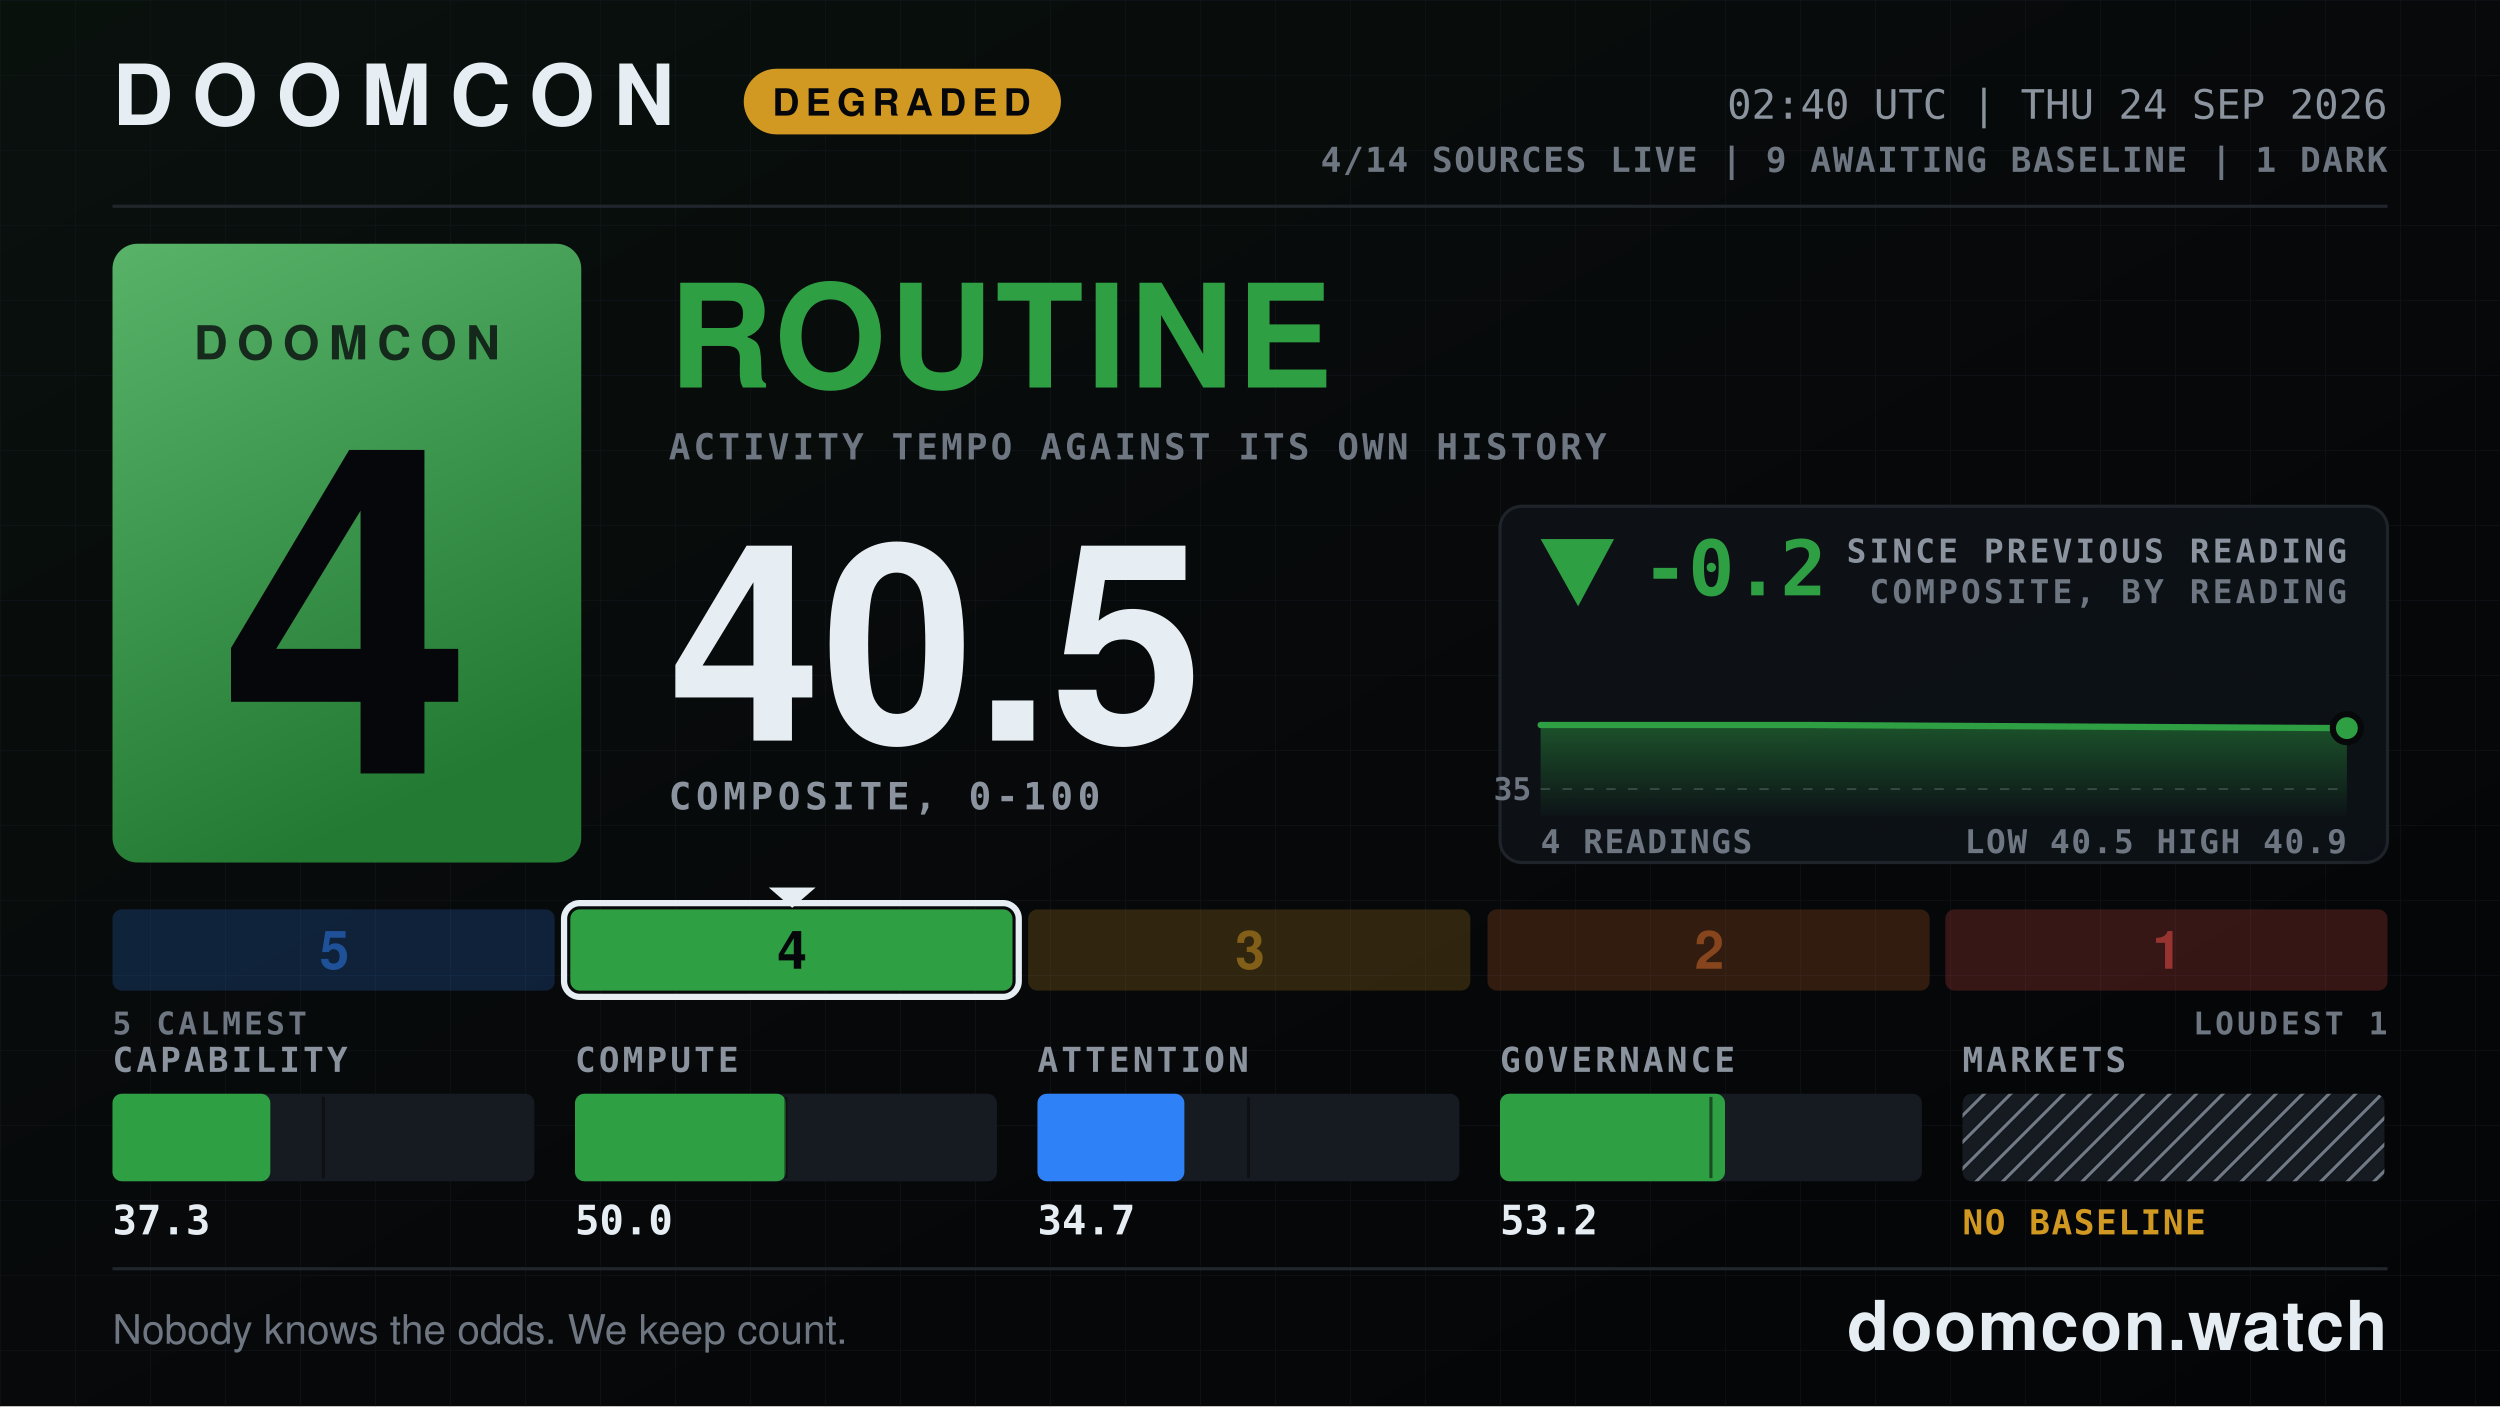
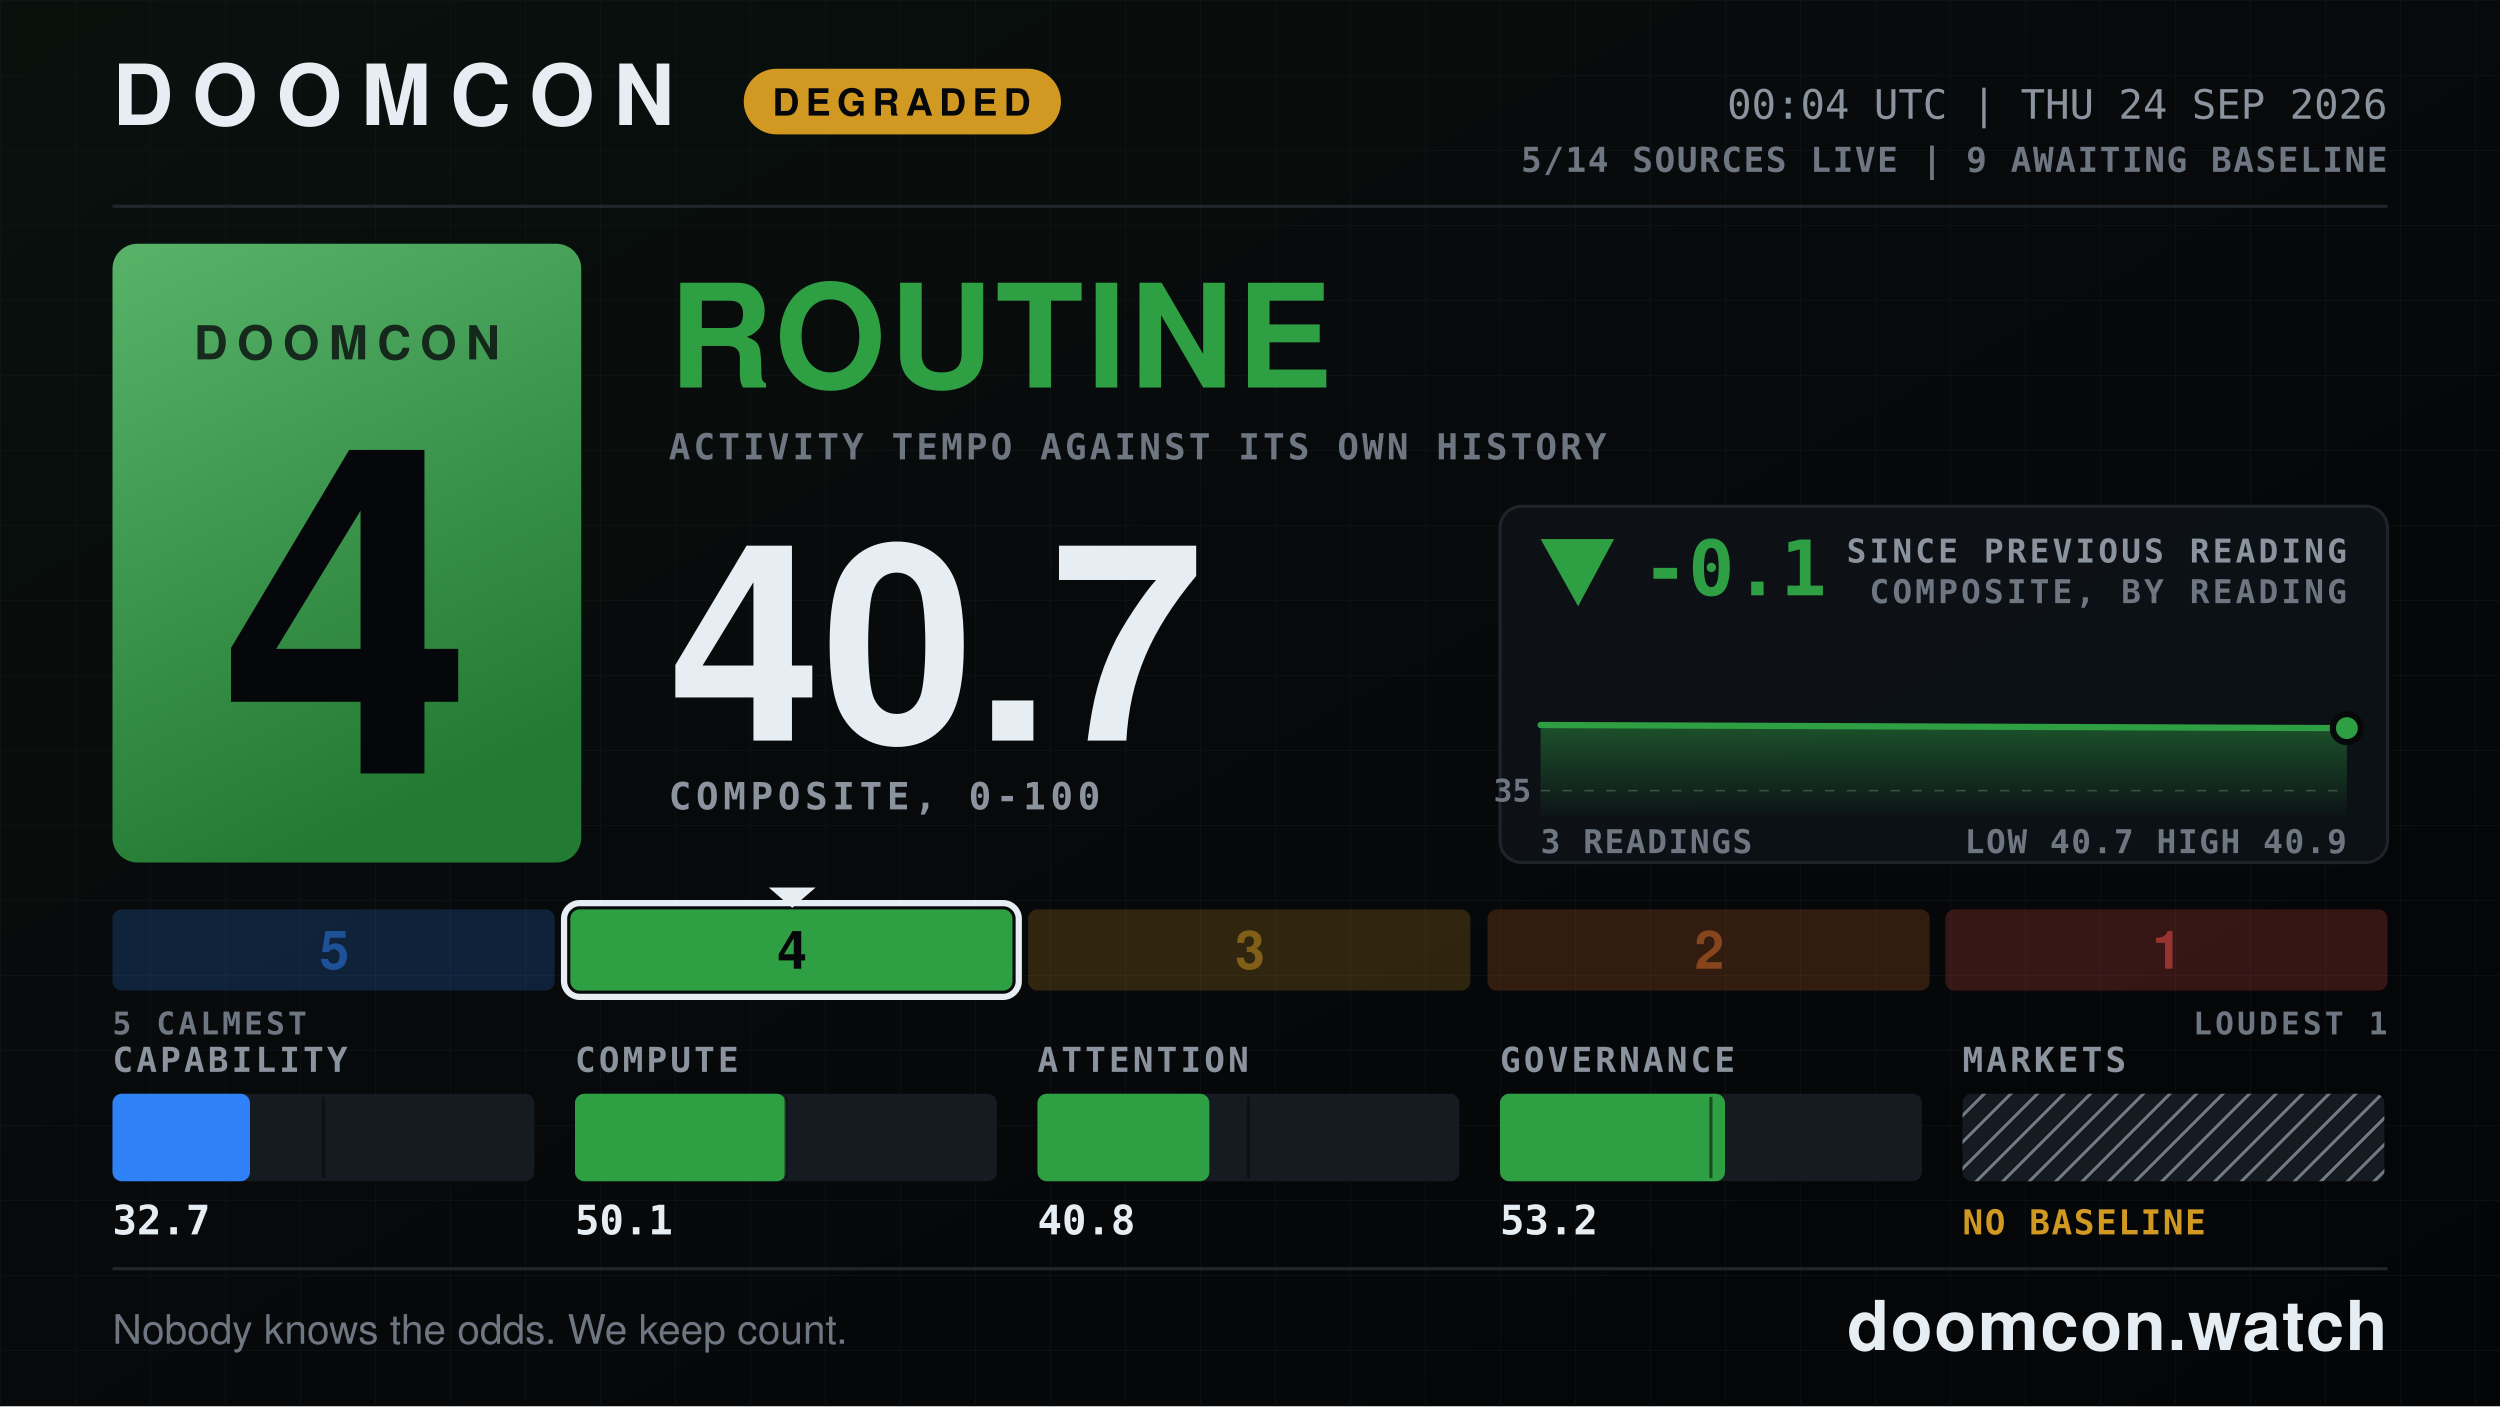
- <svg xmlns="http://www.w3.org/2000/svg" width="1600" height="900" viewBox="0 0 1600 900" role="img" aria-label="DOOMCON 4 ROUTINE — 40.5 of 100">
+ <svg xmlns="http://www.w3.org/2000/svg" width="1600" height="900" viewBox="0 0 1600 900" role="img" aria-label="DOOMCON 4 ROUTINE — 40.7 of 100">
  <defs>
    <pattern id="dark-hatch" width="12" height="12" patternUnits="userSpaceOnUse" patternTransform="rotate(45)">
      <rect width="12" height="12" fill="#161b22" />
      <line x1="0" y1="0" x2="0" y2="12" stroke="#6e7681" stroke-width="4" />
    </pattern>
    <pattern id="grid" width="48" height="48" patternUnits="userSpaceOnUse">
      <path d="M48 0H0V48" fill="none" stroke="#141a22" stroke-width="1" />
    </pattern>
    <linearGradient id="grad-bg" x1="0" y1="0" x2="1" y2="1">
      <stop offset="0" stop-color="#09110d" />
      <stop offset="0.55" stop-color="#07080a" />
      <stop offset="1" stop-color="#040507" />
    </linearGradient>
    <linearGradient id="grad-chip" x1="0" y1="0" x2="0.35" y2="1">
      <stop offset="0" stop-color="#58b369" />
      <stop offset="1" stop-color="#237a33" />
    </linearGradient>
    <linearGradient id="grad-spark" x1="0" y1="0" x2="0" y2="1">
      <stop offset="0" stop-color="#2ea043" stop-opacity="0.45" />
      <stop offset="1" stop-color="#2ea043" stop-opacity="0.02" />
    </linearGradient>
  </defs>
  <rect x="0" y="0" width="1600" height="900" fill="url(#grad-bg)" />
  <rect x="0" y="0" width="1600" height="900" fill="url(#grid)" opacity="0.55" />
  <text x="72" y="80" font-family="ui-sans-serif, system-ui, -apple-system, Segoe UI, Helvetica, Arial, sans-serif" font-size="54" font-weight="800" fill="#e6edf3" text-anchor="start" letter-spacing="12">DOOMCON</text>
  <rect x="476" y="44" width="203" height="42" fill="#d29922" rx="21" />
  <text x="577" y="74" font-family="ui-sans-serif, system-ui, -apple-system, Segoe UI, Helvetica, Arial, sans-serif" font-size="24" font-weight="800" fill="#06070a" text-anchor="middle" letter-spacing="4">DEGRADED</text>
-   <text x="1528" y="76" font-family="ui-monospace, SFMono-Regular, Menlo, DejaVu Sans Mono, Consolas, monospace" font-size="26" font-weight="500" fill="#8b949e" text-anchor="end">02:40 UTC | THU 24 SEP 2026</text>
-   <text x="1528" y="110" font-family="ui-monospace, SFMono-Regular, Menlo, DejaVu Sans Mono, Consolas, monospace" font-size="22" font-weight="600" fill="#6e7681" text-anchor="end" letter-spacing="1">4/14 SOURCES LIVE  |  9 AWAITING BASELINE  |  1 DARK</text>
+   <text x="1528" y="76" font-family="ui-monospace, SFMono-Regular, Menlo, DejaVu Sans Mono, Consolas, monospace" font-size="26" font-weight="500" fill="#8b949e" text-anchor="end">00:04 UTC | THU 24 SEP 2026</text>
+   <text x="1528" y="110" font-family="ui-monospace, SFMono-Regular, Menlo, DejaVu Sans Mono, Consolas, monospace" font-size="22" font-weight="600" fill="#6e7681" text-anchor="end" letter-spacing="1">5/14 SOURCES LIVE  |  9 AWAITING BASELINE</text>
  <line x1="72" y1="132" x2="1528" y2="132" stroke="#21262d" stroke-width="2" />
  <rect x="72" y="156" width="300" height="396" fill="url(#grad-chip)" rx="16" />
  <text x="222" y="230" font-family="ui-sans-serif, system-ui, -apple-system, Segoe UI, Helvetica, Arial, sans-serif" font-size="30" font-weight="800" fill="#06070a" text-anchor="middle" letter-spacing="6" opacity="0.78">DOOMCON</text>
  <text x="222" y="495" font-family="ui-sans-serif, system-ui, -apple-system, Segoe UI, Helvetica, Arial, sans-serif" font-size="292" font-weight="800" fill="#06070a" text-anchor="middle">4</text>
  <text x="428" y="248" font-family="ui-sans-serif, system-ui, -apple-system, Segoe UI, Helvetica, Arial, sans-serif" font-size="92" font-weight="800" fill="#2ea043" text-anchor="start" letter-spacing="2">ROUTINE</text>
  <text x="428" y="294" font-family="ui-monospace, SFMono-Regular, Menlo, DejaVu Sans Mono, Consolas, monospace" font-size="23" font-weight="600" fill="#6e7681" text-anchor="start" letter-spacing="2">ACTIVITY TEMPO AGAINST ITS OWN HISTORY</text>
-   <text x="428" y="474" font-family="ui-sans-serif, system-ui, -apple-system, Segoe UI, Helvetica, Arial, sans-serif" font-size="176" font-weight="800" fill="#e6edf3" text-anchor="start">40.5</text>
+   <text x="428" y="474" font-family="ui-sans-serif, system-ui, -apple-system, Segoe UI, Helvetica, Arial, sans-serif" font-size="176" font-weight="800" fill="#e6edf3" text-anchor="start">40.7</text>
  <text x="428" y="518" font-family="ui-monospace, SFMono-Regular, Menlo, DejaVu Sans Mono, Consolas, monospace" font-size="24" font-weight="600" fill="#8b949e" text-anchor="start" letter-spacing="3">COMPOSITE, 0-100</text>
  <rect x="960" y="324" width="568" height="228" fill="#0d1117" rx="14" stroke="#21262d" stroke-width="2" opacity="0.92" />
  <polygon points="1010,388 986,345 1033,345" fill="#2ea043" />
-   <text x="1051" y="381" font-family="ui-monospace, SFMono-Regular, Menlo, DejaVu Sans Mono, Consolas, monospace" font-size="49" font-weight="800" fill="#2ea043" text-anchor="start">-0.2</text>
+   <text x="1051" y="381" font-family="ui-monospace, SFMono-Regular, Menlo, DejaVu Sans Mono, Consolas, monospace" font-size="49" font-weight="800" fill="#2ea043" text-anchor="start">-0.1</text>
  <text x="1502" y="360" font-family="ui-monospace, SFMono-Regular, Menlo, DejaVu Sans Mono, Consolas, monospace" font-size="21" font-weight="600" fill="#8b949e" text-anchor="end" letter-spacing="2">SINCE PREVIOUS READING</text>
  <text x="1502" y="386" font-family="ui-monospace, SFMono-Regular, Menlo, DejaVu Sans Mono, Consolas, monospace" font-size="21" font-weight="600" fill="#6e7681" text-anchor="end" letter-spacing="2">COMPOSITE, BY READING</text>
-   <line x1="986" y1="505" x2="1502" y2="505" stroke="#6e7681" stroke-width="1" stroke-dasharray="6 8" opacity="0.5" />
-   <text x="980" y="512" font-family="ui-monospace, SFMono-Regular, Menlo, DejaVu Sans Mono, Consolas, monospace" font-size="20" font-weight="600" fill="#6e7681" text-anchor="end">35</text>
-   <path d="M986 464 L1158 464 L1330 465 L1502 466 L1502 522 L986 522 Z" fill="url(#grad-spark)" />
-   <path d="M986 464 L1158 464 L1330 465 L1502 466" fill="none" stroke="#2ea043" stroke-width="4" stroke-linejoin="round" stroke-linecap="round" />
+   <line x1="986" y1="506" x2="1502" y2="506" stroke="#6e7681" stroke-width="1" stroke-dasharray="6 8" opacity="0.5" />
+   <text x="980" y="513" font-family="ui-monospace, SFMono-Regular, Menlo, DejaVu Sans Mono, Consolas, monospace" font-size="20" font-weight="600" fill="#6e7681" text-anchor="end">35</text>
+   <path d="M986 464 L1244 465 L1502 466 L1502 522 L986 522 Z" fill="url(#grad-spark)" />
+   <path d="M986 464 L1244 465 L1502 466" fill="none" stroke="#2ea043" stroke-width="4" stroke-linejoin="round" stroke-linecap="round" />
  <circle cx="1502" cy="466" r="9" fill="#2ea043" stroke="#07080a" stroke-width="4" />
-   <text x="986" y="546" font-family="ui-monospace, SFMono-Regular, Menlo, DejaVu Sans Mono, Consolas, monospace" font-size="21" font-weight="600" fill="#6e7681" text-anchor="start" letter-spacing="1">4 READINGS</text>
-   <text x="1502" y="546" font-family="ui-monospace, SFMono-Regular, Menlo, DejaVu Sans Mono, Consolas, monospace" font-size="21" font-weight="600" fill="#6e7681" text-anchor="end" letter-spacing="1">LOW 40.5  HIGH 40.9</text>
+   <text x="986" y="546" font-family="ui-monospace, SFMono-Regular, Menlo, DejaVu Sans Mono, Consolas, monospace" font-size="21" font-weight="600" fill="#6e7681" text-anchor="start" letter-spacing="1">3 READINGS</text>
+   <text x="1502" y="546" font-family="ui-monospace, SFMono-Regular, Menlo, DejaVu Sans Mono, Consolas, monospace" font-size="21" font-weight="600" fill="#6e7681" text-anchor="end" letter-spacing="1">LOW 40.7  HIGH 40.9</text>
  <rect x="72" y="582" width="283" height="52" fill="#2f81f7" rx="6" opacity="0.2" />
  <text x="214" y="620" font-family="ui-sans-serif, system-ui, -apple-system, Segoe UI, Helvetica, Arial, sans-serif" font-size="34" font-weight="800" fill="#1f5198" text-anchor="middle">5</text>
  <rect x="365" y="582" width="283" height="52" fill="#2ea043" rx="6" opacity="1" />
  <rect x="361" y="578" width="291" height="60" fill="none" rx="10" stroke="#e6edf3" stroke-width="4" />
  <polygon points="492,568 522,568 507,581" fill="#e6edf3" />
  <text x="507" y="620" font-family="ui-sans-serif, system-ui, -apple-system, Segoe UI, Helvetica, Arial, sans-serif" font-size="34" font-weight="800" fill="#06070a" text-anchor="middle">4</text>
  <rect x="658" y="582" width="283" height="52" fill="#d29922" rx="6" opacity="0.2" />
  <text x="800" y="620" font-family="ui-sans-serif, system-ui, -apple-system, Segoe UI, Helvetica, Arial, sans-serif" font-size="34" font-weight="800" fill="#815f18" text-anchor="middle">3</text>
  <rect x="952" y="582" width="283" height="52" fill="#db6d28" rx="6" opacity="0.2" />
  <text x="1094" y="620" font-family="ui-sans-serif, system-ui, -apple-system, Segoe UI, Helvetica, Arial, sans-serif" font-size="34" font-weight="800" fill="#86451c" text-anchor="middle">2</text>
  <rect x="1245" y="582" width="283" height="52" fill="#f85149" rx="6" opacity="0.2" />
  <text x="1387" y="620" font-family="ui-sans-serif, system-ui, -apple-system, Segoe UI, Helvetica, Arial, sans-serif" font-size="34" font-weight="800" fill="#983430" text-anchor="middle">1</text>
  <text x="72" y="662" font-family="ui-monospace, SFMono-Regular, Menlo, DejaVu Sans Mono, Consolas, monospace" font-size="20" font-weight="600" fill="#6e7681" text-anchor="start" letter-spacing="2">5 CALMEST</text>
  <text x="1528" y="662" font-family="ui-monospace, SFMono-Regular, Menlo, DejaVu Sans Mono, Consolas, monospace" font-size="20" font-weight="600" fill="#6e7681" text-anchor="end" letter-spacing="2">LOUDEST 1</text>
  <text x="72" y="686" font-family="ui-monospace, SFMono-Regular, Menlo, DejaVu Sans Mono, Consolas, monospace" font-size="22" font-weight="600" fill="#8b949e" text-anchor="start" letter-spacing="2">CAPABILITY</text>
  <rect x="72" y="700" width="270" height="56" fill="#161b22" rx="6" />
-   <rect x="72" y="700" width="101" height="56" fill="#2ea043" rx="6" />
+   <rect x="72" y="700" width="88" height="56" fill="#2f81f7" rx="6" />
  <line x1="207" y1="702" x2="207" y2="754" stroke="#07080a" stroke-width="2" opacity="0.55" />
-   <text x="72" y="790" font-family="ui-monospace, SFMono-Regular, Menlo, DejaVu Sans Mono, Consolas, monospace" font-size="26" font-weight="700" fill="#e6edf3" text-anchor="start">37.3</text>
+   <text x="72" y="790" font-family="ui-monospace, SFMono-Regular, Menlo, DejaVu Sans Mono, Consolas, monospace" font-size="26" font-weight="700" fill="#e6edf3" text-anchor="start">32.7</text>
  <text x="368" y="686" font-family="ui-monospace, SFMono-Regular, Menlo, DejaVu Sans Mono, Consolas, monospace" font-size="22" font-weight="600" fill="#8b949e" text-anchor="start" letter-spacing="2">COMPUTE</text>
  <rect x="368" y="700" width="270" height="56" fill="#161b22" rx="6" />
  <rect x="368" y="700" width="135" height="56" fill="#2ea043" rx="6" />
  <line x1="503" y1="702" x2="503" y2="754" stroke="#07080a" stroke-width="2" opacity="0.55" />
-   <text x="368" y="790" font-family="ui-monospace, SFMono-Regular, Menlo, DejaVu Sans Mono, Consolas, monospace" font-size="26" font-weight="700" fill="#e6edf3" text-anchor="start">50.0</text>
+   <text x="368" y="790" font-family="ui-monospace, SFMono-Regular, Menlo, DejaVu Sans Mono, Consolas, monospace" font-size="26" font-weight="700" fill="#e6edf3" text-anchor="start">50.1</text>
  <text x="664" y="686" font-family="ui-monospace, SFMono-Regular, Menlo, DejaVu Sans Mono, Consolas, monospace" font-size="22" font-weight="600" fill="#8b949e" text-anchor="start" letter-spacing="2">ATTENTION</text>
  <rect x="664" y="700" width="270" height="56" fill="#161b22" rx="6" />
-   <rect x="664" y="700" width="94" height="56" fill="#2f81f7" rx="6" />
+   <rect x="664" y="700" width="110" height="56" fill="#2ea043" rx="6" />
  <line x1="799" y1="702" x2="799" y2="754" stroke="#07080a" stroke-width="2" opacity="0.55" />
-   <text x="664" y="790" font-family="ui-monospace, SFMono-Regular, Menlo, DejaVu Sans Mono, Consolas, monospace" font-size="26" font-weight="700" fill="#e6edf3" text-anchor="start">34.7</text>
+   <text x="664" y="790" font-family="ui-monospace, SFMono-Regular, Menlo, DejaVu Sans Mono, Consolas, monospace" font-size="26" font-weight="700" fill="#e6edf3" text-anchor="start">40.8</text>
  <text x="960" y="686" font-family="ui-monospace, SFMono-Regular, Menlo, DejaVu Sans Mono, Consolas, monospace" font-size="22" font-weight="600" fill="#8b949e" text-anchor="start" letter-spacing="2">GOVERNANCE</text>
  <rect x="960" y="700" width="270" height="56" fill="#161b22" rx="6" />
  <rect x="960" y="700" width="144" height="56" fill="#2ea043" rx="6" />
  <line x1="1095" y1="702" x2="1095" y2="754" stroke="#07080a" stroke-width="2" opacity="0.55" />
  <text x="960" y="790" font-family="ui-monospace, SFMono-Regular, Menlo, DejaVu Sans Mono, Consolas, monospace" font-size="26" font-weight="700" fill="#e6edf3" text-anchor="start">53.2</text>
  <text x="1256" y="686" font-family="ui-monospace, SFMono-Regular, Menlo, DejaVu Sans Mono, Consolas, monospace" font-size="22" font-weight="600" fill="#8b949e" text-anchor="start" letter-spacing="2">MARKETS</text>
  <rect x="1256" y="700" width="270" height="56" fill="url(#dark-hatch)" rx="6" />
  <text x="1256" y="790" font-family="ui-monospace, SFMono-Regular, Menlo, DejaVu Sans Mono, Consolas, monospace" font-size="22" font-weight="800" fill="#d29922" text-anchor="start" letter-spacing="1">NO BASELINE</text>
  <line x1="72" y1="812" x2="1528" y2="812" stroke="#21262d" stroke-width="2" />
  <text x="72" y="860" font-family="ui-sans-serif, system-ui, -apple-system, Segoe UI, Helvetica, Arial, sans-serif" font-size="26" font-weight="500" fill="#6e7681" text-anchor="start">Nobody knows the odds. We keep count.</text>
  <text x="1528" y="864" font-family="ui-sans-serif, system-ui, -apple-system, Segoe UI, Helvetica, Arial, sans-serif" font-size="44" font-weight="800" fill="#e6edf3" text-anchor="end" letter-spacing="1">doomcon.watch</text>
</svg>
